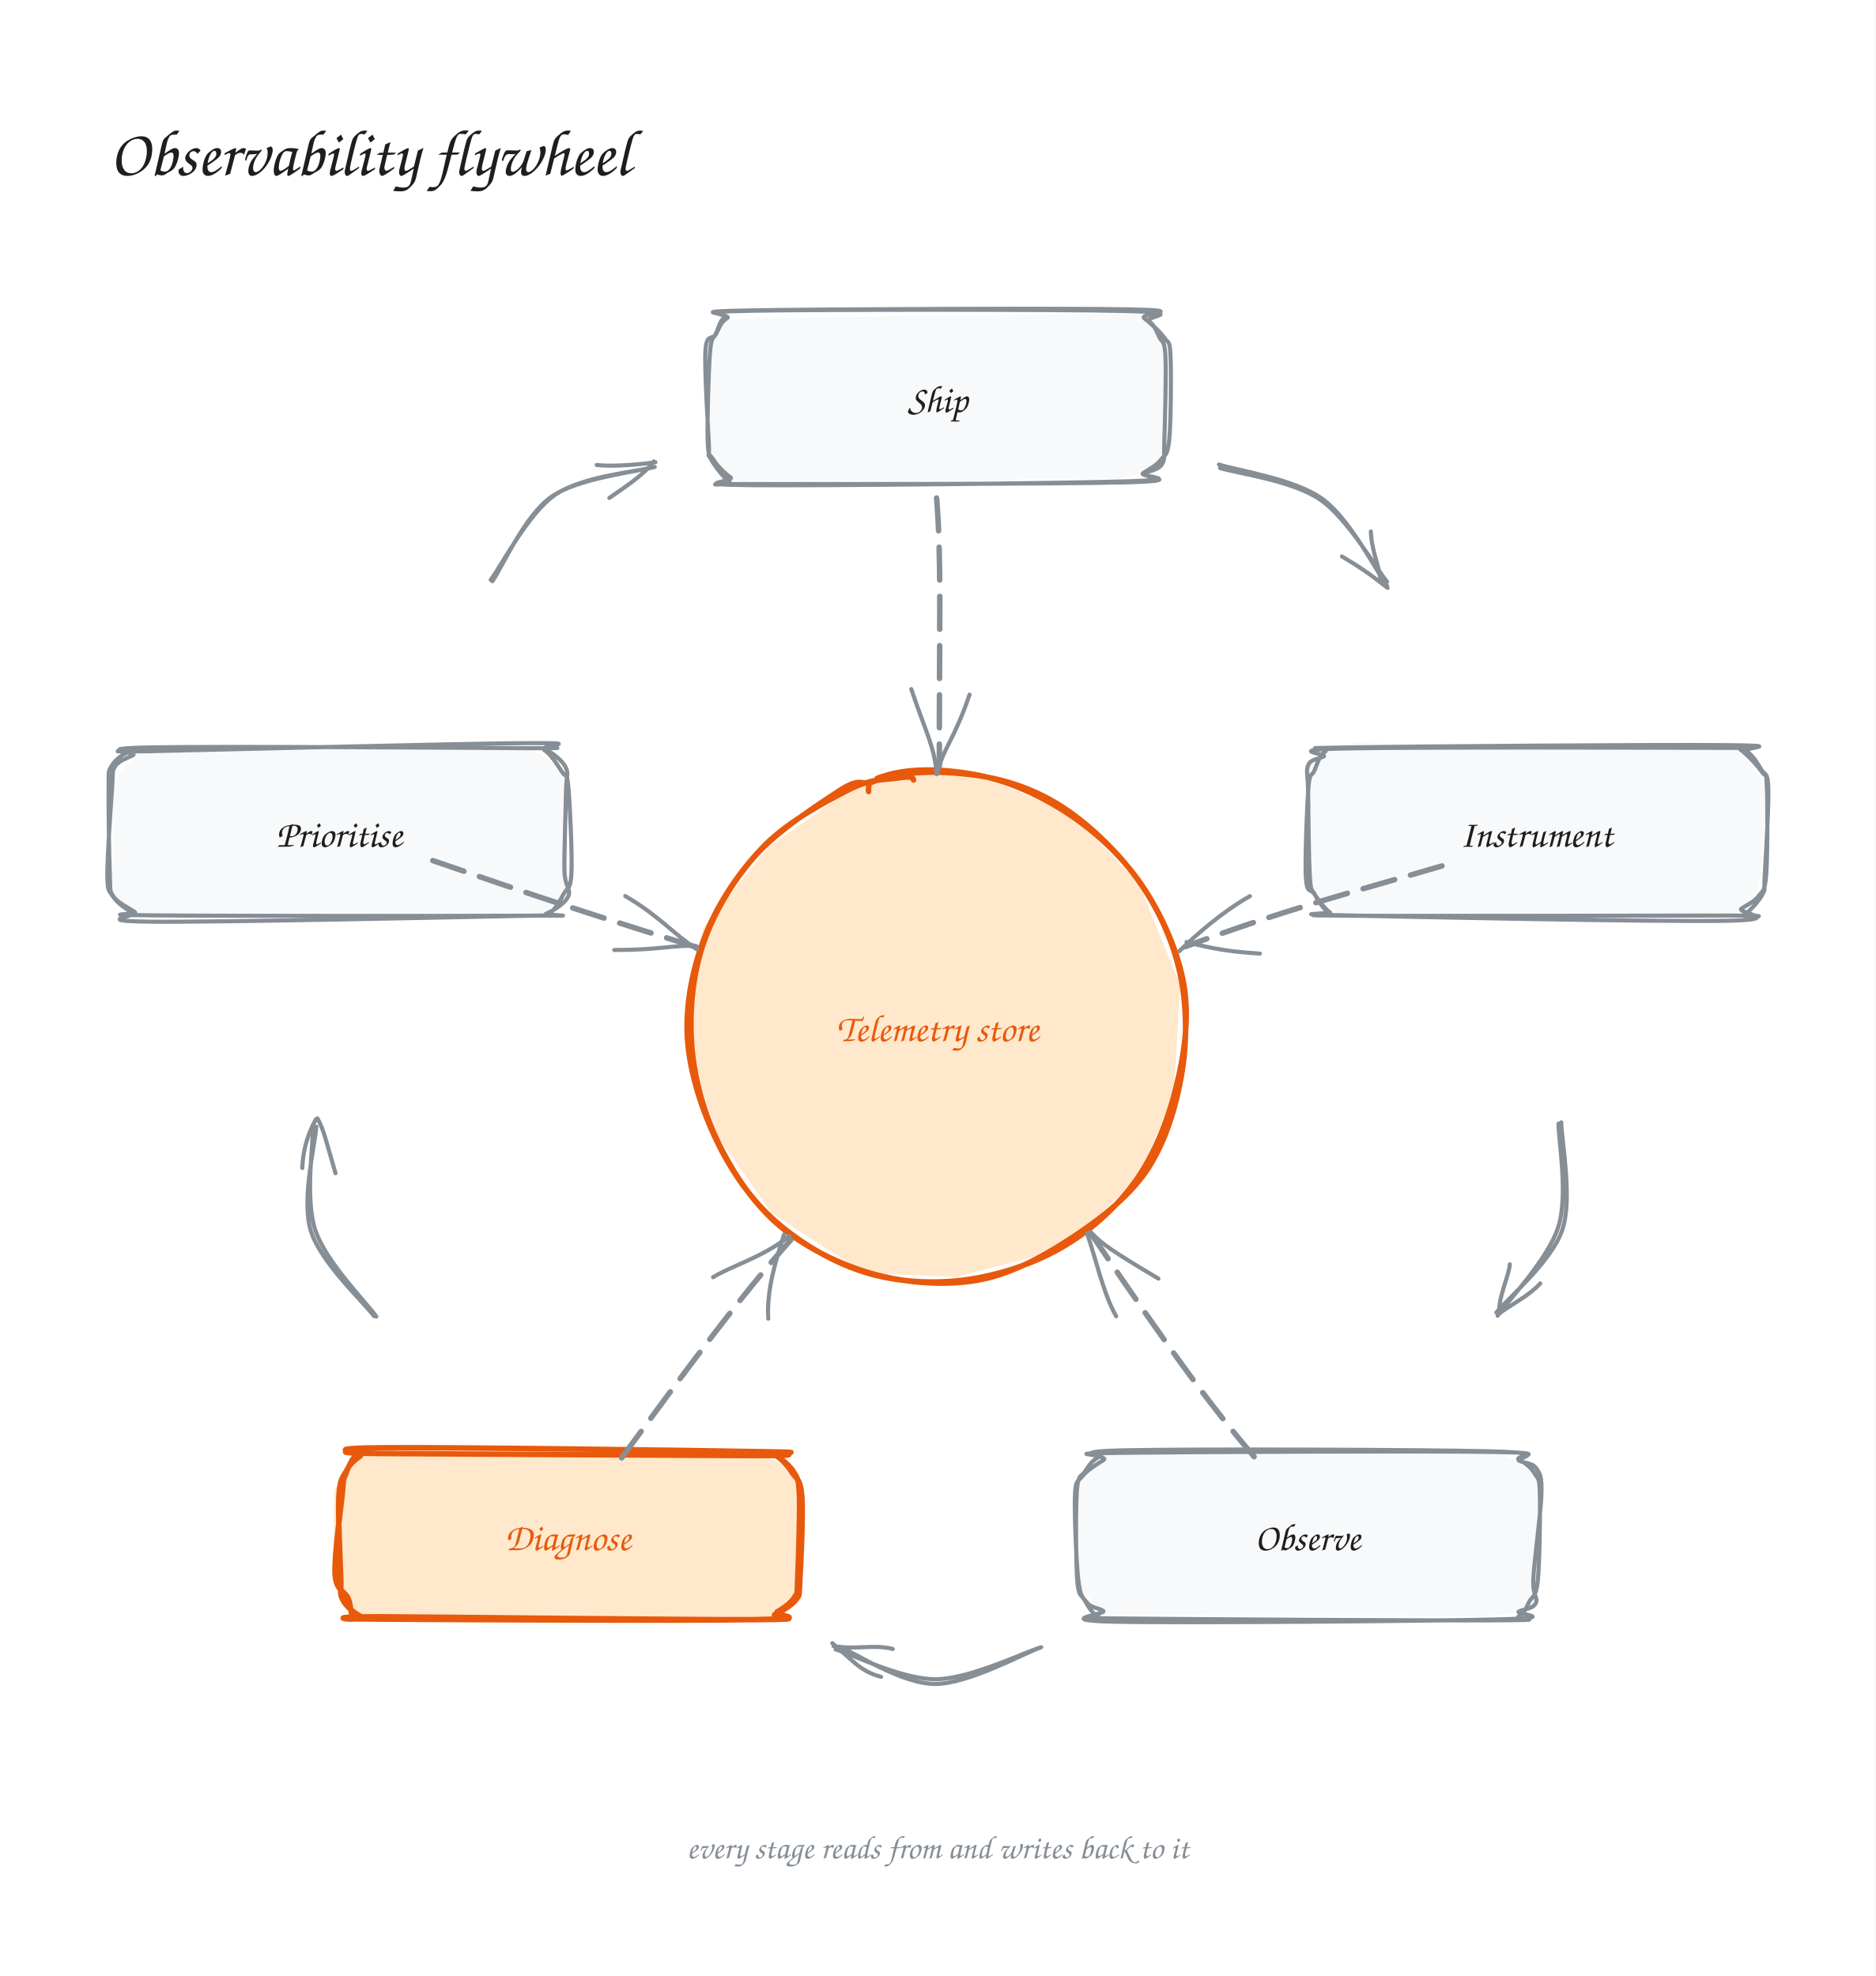
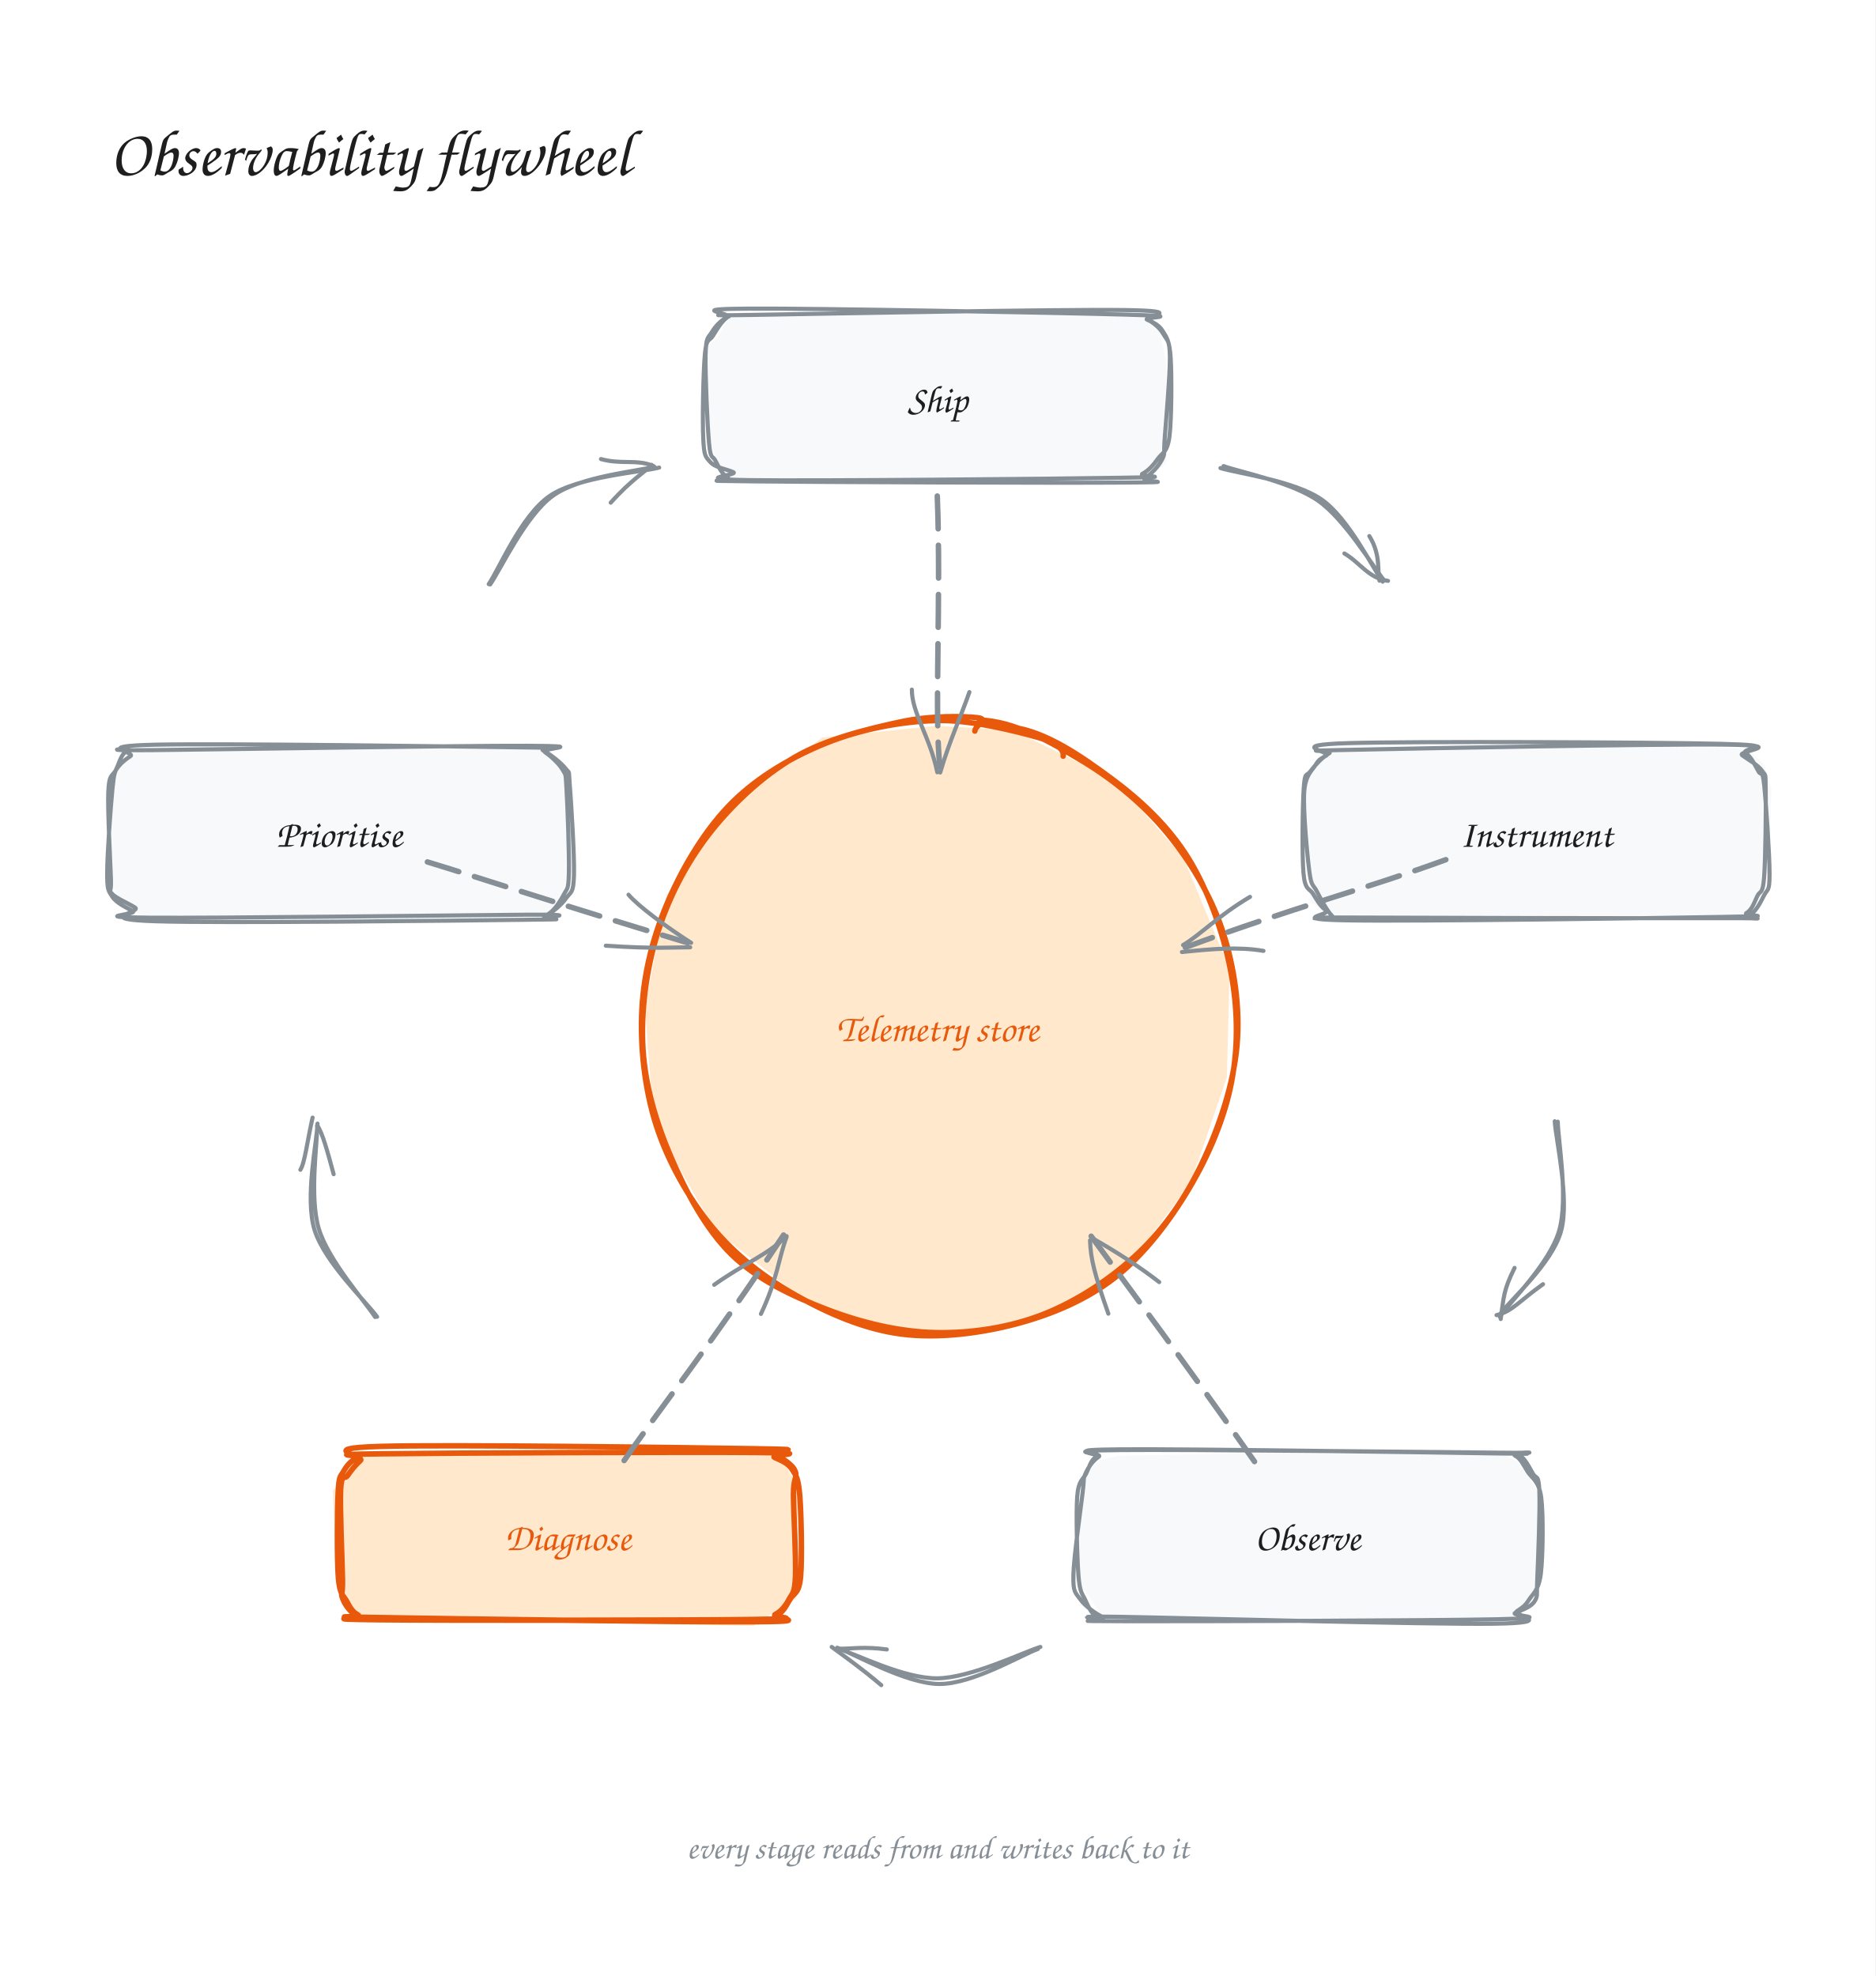
<svg xmlns="http://www.w3.org/2000/svg" width="685.49" height="722.40" viewBox="0 0 685.49 722.40">
  <rect width="685.49" height="722.40" fill="#ffffff" />
-   <path d="M 321.12 282.96 L 357.37 283.32 L 391.69 297.36 L 416.17 322.77 L 431.39 360.27 L 429.07 399.38 L 416.43 430.47 L 388.05 456.86 L 349.37 466.84 L 315.90 465.39 L 282.11 443.59 L 262.41 415.54 L 250.16 378.94 L 257.04 339.26 L 280.69 309.85 L 308.91 289.91 Z" fill="#ffe8cc" stroke="none" opacity="1.00" />
-   <path d="M 320.59 284.60 C 331.35 280.22, 345.63 281.11, 357.44 283.37 C 369.24 285.63, 381.36 291.33, 391.43 298.15 C 401.49 304.97, 410.95 313.94, 417.84 324.30 C 424.73 334.66, 430.76 348.12, 432.76 360.32 C 434.77 372.53, 432.85 385.59, 429.87 397.53 C 426.89 409.47, 421.93 422.16, 414.88 431.96 C 407.83 441.77, 398.14 450.35, 387.55 456.37 C 376.96 462.39, 363.49 466.71, 351.34 468.09 C 339.19 469.47, 326.22 468.50, 314.66 464.67 C 303.09 460.84, 290.94 453.44, 281.97 445.12 C 273.00 436.80, 265.99 426.01, 260.86 414.75 C 255.72 403.48, 251.56 389.95, 251.17 377.54 C 250.77 365.14, 253.68 351.81, 258.47 340.33 C 263.26 328.84, 271.25 317.25, 279.91 308.63 C 288.57 300.02, 302.49 292.65, 310.41 288.64 C 318.33 284.62, 323.53 285.09, 327.45 284.52 C 331.36 283.94, 333.73 283.68, 333.90 285.17 M 318.07 286.19 C 328.92 281.62, 342.97 281.80, 354.48 283.14 C 366.00 284.49, 376.99 287.97, 387.15 294.27 C 397.31 300.58, 408.13 310.93, 415.44 320.98 C 422.75 331.03, 428.25 342.72, 431.02 354.57 C 433.78 366.42, 434.04 379.80, 432.02 392.07 C 430.00 404.35, 425.94 417.97, 418.91 428.24 C 411.89 438.51, 400.22 447.07, 389.88 453.72 C 379.54 460.36, 368.64 466.09, 356.85 468.10 C 345.07 470.10, 331.14 469.05, 319.17 465.74 C 307.20 462.43, 294.41 456.12, 285.03 448.23 C 275.65 440.34, 268.23 429.27, 262.88 418.39 C 257.53 407.52, 253.92 395.06, 252.91 382.96 C 251.90 370.87, 252.98 357.46, 256.80 345.82 C 260.62 334.17, 267.55 322.53, 275.83 313.10 C 284.11 303.68, 299.67 293.75, 306.45 289.28 C 313.24 284.80, 314.69 286.24, 316.53 286.26 C 318.37 286.28, 317.17 287.87, 317.50 289.38" stroke="#e8590c" stroke-width="2.0" fill="none" stroke-linecap="round" stroke-linejoin="round" opacity="1.00" />
-   <path d="M 411.84 114.60 L 417.01 114.90 L 425.62 123.39 L 425.64 131.09 L 424.80 160.12 L 426.27 168.18 L 418.80 172.65 L 409.49 175.09 L 274.25 175.74 L 268.34 175.82 L 261.20 170.29 L 259.04 159.26 L 259.27 131.08 L 259.25 123.46 L 266.48 117.01 L 274.22 116.35 Z" fill="#f8f9fa" stroke="none" opacity="1.00" />
-   <path d="M 411.36 113.71 C 435.48 114.33, 417.87 115.77, 419.94 117.36 C 422.00 118.95, 422.74 121.11, 423.75 123.27 C 424.75 125.43, 425.69 124.04, 425.99 130.31 C 426.30 136.58, 425.81 154.29, 425.58 160.87 C 425.36 167.46, 425.93 167.78, 424.64 169.83 C 423.36 171.87, 420.05 172.11, 417.87 173.14 C 415.70 174.16, 435.55 175.28, 411.58 175.98 C 387.61 176.69, 298.18 177.62, 274.08 177.37 C 249.98 177.12, 269.20 176.06, 266.98 174.49 C 264.75 172.92, 262.10 170.22, 260.71 167.96 C 259.32 165.70, 258.86 167.43, 258.66 160.93 C 258.46 154.43, 258.96 135.50, 259.50 128.97 C 260.04 122.45, 260.85 123.90, 261.89 121.79 C 262.94 119.68, 263.58 117.68, 265.80 116.31 C 268.01 114.95, 250.94 114.03, 275.20 113.60 C 299.46 113.16, 387.23 113.08, 411.36 113.71 M 412.37 113.09 C 436.46 113.56, 415.99 114.56, 418.20 116.30 C 420.40 118.04, 423.99 121.20, 425.60 123.52 C 427.21 125.84, 427.55 124.08, 427.85 130.24 C 428.14 136.41, 428.00 154.20, 427.39 160.52 C 426.79 166.85, 425.82 166.12, 424.22 168.20 C 422.62 170.27, 419.86 171.62, 417.80 172.98 C 415.74 174.34, 435.88 175.67, 411.84 176.33 C 387.81 177.00, 297.79 176.99, 273.58 176.96 C 249.38 176.93, 268.95 177.71, 266.62 176.13 C 264.29 174.55, 260.86 169.76, 259.61 167.46 C 258.36 165.16, 259.39 168.85, 259.10 162.33 C 258.80 155.80, 257.44 134.97, 257.84 128.31 C 258.23 121.64, 260.29 124.41, 261.47 122.34 C 262.66 120.27, 262.91 117.36, 264.94 115.89 C 266.96 114.41, 249.08 113.96, 273.65 113.49 C 298.22 113.03, 388.28 112.63, 412.37 113.09" stroke="#868e96" stroke-width="1.5" fill="none" stroke-linecap="round" stroke-linejoin="round" opacity="1.00" />
-   <path d="M 628.59 273.74 L 636.85 273.87 L 641.75 282.80 L 646.07 287.15 L 643.67 319.55 L 641.76 326.47 L 637.66 331.69 L 630.23 336.22 L 492.91 336.12 L 486.92 332.19 L 478.72 326.16 L 477.18 319.39 L 478.67 287.38 L 478.44 280.27 L 483.40 275.73 L 494.41 271.49 Z" fill="#f8f9fa" stroke="none" opacity="1.00" />
-   <path d="M 630.49 272.41 C 654.59 272.64, 636.22 273.16, 638.43 274.64 C 640.63 276.13, 642.42 279.05, 643.74 281.31 C 645.06 283.58, 646.13 281.77, 646.34 288.24 C 646.56 294.71, 645.39 313.65, 645.03 320.11 C 644.66 326.58, 645.43 324.66, 644.16 327.04 C 642.89 329.43, 639.63 333.16, 637.39 334.43 C 635.15 335.71, 654.94 334.65, 630.70 334.70 C 606.45 334.75, 516.04 334.95, 491.93 334.75 C 467.83 334.55, 488.00 334.82, 486.08 333.50 C 484.16 332.18, 481.87 328.98, 480.41 326.83 C 478.94 324.68, 477.66 327.03, 477.30 320.60 C 476.93 314.18, 477.71 294.75, 478.22 288.29 C 478.74 281.82, 479.36 284.07, 480.39 281.82 C 481.42 279.57, 482.16 276.20, 484.40 274.77 C 486.65 273.34, 469.49 273.63, 493.84 273.24 C 518.19 272.84, 606.39 272.17, 630.49 272.41 M 630.95 273.42 C 654.99 273.51, 634.07 272.67, 636.25 274.14 C 638.42 275.61, 642.41 279.93, 644.00 282.22 C 645.60 284.51, 645.57 281.60, 645.83 287.87 C 646.09 294.14, 646.09 313.19, 645.56 319.83 C 645.03 326.47, 644.15 325.66, 642.64 327.72 C 641.12 329.78, 638.59 330.72, 636.49 332.21 C 634.38 333.70, 654.22 336.24, 630.02 336.64 C 605.83 337.05, 515.46 335.22, 491.32 334.64 C 467.18 334.06, 486.97 334.43, 485.19 333.18 C 483.41 331.92, 481.71 329.24, 480.64 327.11 C 479.57 324.98, 479.19 326.65, 478.77 320.39 C 478.35 314.14, 478.22 296.34, 478.13 289.55 C 478.03 282.77, 477.25 281.84, 478.19 279.68 C 479.13 277.52, 481.47 277.61, 483.77 276.60 C 486.08 275.59, 467.50 274.15, 492.03 273.62 C 516.56 273.09, 606.91 273.33, 630.95 273.42" stroke="#868e96" stroke-width="1.5" fill="none" stroke-linecap="round" stroke-linejoin="round" opacity="1.00" />
-   <path d="M 545.09 529.86 L 552.22 533.29 L 560.46 538.76 L 563.19 547.66 L 563.60 577.22 L 560.85 586.41 L 554.74 589.62 L 544.95 590.59 L 408.04 590.48 L 402.45 591.59 L 397.86 583.70 L 392.26 576.94 L 392.88 546.35 L 395.46 538.57 L 400.91 530.82 L 409.47 529.54 Z" fill="#f8f9fa" stroke="none" opacity="1.00" />
-   <path d="M 545.64 530.81 C 569.87 531.22, 552.61 532.25, 555.17 533.59 C 557.74 534.92, 559.73 536.70, 561.01 538.84 C 562.28 540.98, 562.66 539.94, 562.84 546.42 C 563.02 552.91, 562.74 571.21, 562.09 577.74 C 561.44 584.26, 560.10 583.39, 558.95 585.57 C 557.79 587.76, 557.35 589.71, 555.17 590.84 C 553.00 591.98, 570.11 592.24, 545.89 592.38 C 521.67 592.53, 433.93 591.94, 409.85 591.70 C 385.77 591.47, 403.65 592.13, 401.41 591.00 C 399.17 589.87, 397.68 587.20, 396.40 584.93 C 395.12 582.66, 394.19 584.02, 393.73 577.39 C 393.26 570.76, 393.13 551.70, 393.61 545.13 C 394.08 538.56, 395.26 540.03, 396.57 537.96 C 397.89 535.89, 399.29 533.87, 401.48 532.73 C 403.68 531.60, 385.74 531.46, 409.76 531.14 C 433.79 530.82, 521.40 530.40, 545.64 530.81 M 545.08 530.59 C 569.10 531.24, 552.60 533.03, 555.36 534.09 C 558.11 535.14, 560.27 534.87, 561.61 536.92 C 562.95 538.97, 563.61 539.70, 563.41 546.38 C 563.22 553.06, 560.79 570.37, 560.45 576.98 C 560.11 583.59, 562.26 584.01, 561.38 586.03 C 560.51 588.06, 557.52 588.13, 555.21 589.13 C 552.91 590.13, 572.15 591.41, 547.55 592.03 C 522.95 592.66, 431.65 593.40, 407.60 592.88 C 383.55 592.37, 404.95 590.09, 403.25 588.94 C 401.55 587.79, 398.93 587.88, 397.41 585.99 C 395.89 584.10, 394.89 584.07, 394.14 577.58 C 393.39 571.09, 392.66 553.33, 392.90 547.03 C 393.14 540.73, 393.81 541.98, 395.56 539.76 C 397.31 537.55, 400.77 535.36, 403.38 533.77 C 405.99 532.18, 387.62 530.74, 411.24 530.21 C 434.86 529.68, 521.06 529.95, 545.08 530.59" stroke="#868e96" stroke-width="1.5" fill="none" stroke-linecap="round" stroke-linejoin="round" opacity="1.00" />
-   <path d="M 275.03 530.15 L 283.28 534.13 L 290.84 537.97 L 291.07 547.18 L 291.40 576.49 L 291.12 586.18 L 285.69 590.14 L 277.57 592.14 L 140.85 592.32 L 129.90 589.23 L 124.36 584.62 L 121.77 578.59 L 122.23 544.61 L 127.17 538.54 L 131.77 531.99 L 138.63 529.37 Z" fill="#ffe8cc" stroke="none" opacity="1.00" />
-   <path d="M 277.13 530.69 C 301.26 531.13, 281.13 530.68, 283.31 531.94 C 285.49 533.21, 288.71 535.76, 290.19 538.28 C 291.67 540.81, 291.95 540.65, 292.18 547.10 C 292.41 553.55, 291.84 570.86, 291.56 576.98 C 291.28 583.10, 291.75 581.76, 290.51 583.81 C 289.26 585.86, 286.54 587.88, 284.09 589.27 C 281.64 590.65, 300.01 591.67, 275.81 592.11 C 251.60 592.55, 162.84 592.12, 138.84 591.92 C 114.84 591.72, 134.09 592.10, 131.83 590.93 C 129.57 589.75, 126.49 587.30, 125.28 584.85 C 124.06 582.41, 124.78 582.60, 124.54 576.27 C 124.31 569.94, 123.50 553.35, 123.87 546.89 C 124.23 540.42, 125.44 539.93, 126.74 537.51 C 128.03 535.08, 129.68 533.70, 131.65 532.33 C 133.62 530.96, 114.33 529.56, 138.57 529.29 C 162.82 529.01, 253.01 530.25, 277.13 530.69 M 276.05 532.15 C 300.09 532.24, 280.95 530.94, 283.20 531.96 C 285.44 532.99, 287.87 535.76, 289.52 538.30 C 291.17 540.84, 292.63 540.60, 293.10 547.19 C 293.57 553.79, 292.72 571.60, 292.35 577.87 C 291.98 584.15, 292.42 582.79, 290.91 584.85 C 289.39 586.91, 285.73 589.01, 283.27 590.22 C 280.81 591.43, 300.24 591.98, 276.13 592.12 C 252.01 592.26, 163.00 591.16, 138.59 591.07 C 114.18 590.97, 131.57 592.67, 129.68 591.54 C 127.79 590.42, 128.44 587.00, 127.24 584.30 C 126.04 581.60, 122.83 581.69, 122.47 575.34 C 122.12 568.99, 124.50 552.19, 125.11 546.20 C 125.71 540.22, 125.14 541.93, 126.12 539.42 C 127.10 536.92, 128.85 532.51, 130.99 531.18 C 133.12 529.84, 114.76 531.23, 138.94 531.39 C 163.11 531.56, 252.00 532.05, 276.05 532.15" stroke="#e8590c" stroke-width="2.0" fill="none" stroke-linecap="round" stroke-linejoin="round" opacity="1.00" />
-   <path d="M 192.12 272.83 L 198.33 276.24 L 206.66 282.05 L 206.02 287.32 L 208.59 319.09 L 206.23 327.01 L 199.50 333.68 L 191.24 335.29 L 55.80 334.35 L 46.41 334.14 L 40.87 325.69 L 40.87 319.35 L 41.31 290.06 L 43.78 282.73 L 49.66 275.85 L 56.48 274.92 Z" fill="#f8f9fa" stroke="none" opacity="1.00" />
-   <path d="M 191.41 273.52 C 215.30 273.70, 196.72 272.84, 199.05 274.29 C 201.39 275.74, 203.97 279.93, 205.43 282.21 C 206.88 284.50, 207.19 281.86, 207.77 288.00 C 208.34 294.14, 209.18 312.58, 208.88 319.06 C 208.59 325.54, 207.32 324.42, 205.99 326.87 C 204.67 329.32, 203.05 332.45, 200.93 333.77 C 198.82 335.08, 217.37 334.61, 193.31 334.76 C 169.24 334.90, 80.75 334.89, 56.55 334.65 C 32.35 334.41, 50.69 334.51, 48.12 333.32 C 45.54 332.12, 42.58 329.78, 41.10 327.46 C 39.63 325.15, 39.27 325.93, 39.24 319.41 C 39.22 312.89, 40.48 294.90, 40.95 288.36 C 41.43 281.82, 40.83 282.19, 42.10 280.15 C 43.38 278.10, 46.35 277.26, 48.62 276.10 C 50.89 274.95, 31.91 273.66, 55.71 273.23 C 79.51 272.80, 167.52 273.34, 191.41 273.52 M 192.07 271.68 C 216.00 271.55, 196.87 272.35, 199.32 273.82 C 201.77 275.30, 205.50 277.84, 206.76 280.50 C 208.02 283.16, 206.93 283.52, 206.86 289.81 C 206.79 296.09, 206.17 311.92, 206.31 318.22 C 206.46 324.52, 208.85 324.97, 207.74 327.60 C 206.63 330.24, 202.41 332.83, 199.64 334.04 C 196.87 335.24, 215.15 334.34, 191.13 334.82 C 167.11 335.31, 79.16 337.20, 55.51 336.96 C 31.86 336.72, 51.58 334.94, 49.23 333.38 C 46.88 331.83, 42.92 329.99, 41.41 327.65 C 39.90 325.30, 40.43 325.87, 40.14 319.29 C 39.86 312.71, 39.62 294.68, 39.70 288.17 C 39.79 281.65, 39.42 282.43, 40.65 280.22 C 41.88 278.01, 44.58 275.84, 47.10 274.90 C 49.62 273.96, 31.60 275.14, 55.76 274.61 C 79.92 274.07, 168.15 271.81, 192.07 271.68" stroke="#868e96" stroke-width="1.5" fill="none" stroke-linecap="round" stroke-linejoin="round" opacity="1.00" />
-   <path d="M 445.95 171.11 C 452.03 173.02, 472.25 175.64, 482.42 182.57 C 492.59 189.50, 502.88 207.66, 506.97 212.68 M 445.54 169.83 C 451.83 171.92, 473.05 174.98, 483.28 182.35 C 493.51 189.73, 502.99 208.78, 506.93 214.06" stroke="#868e96" stroke-width="1.5" fill="none" stroke-linecap="round" stroke-linejoin="round" opacity="1.00" />
-   <path d="M 507.19 214.93 C 500.32 209.56, 496.99 207.30, 490.49 203.42 M 504.51 212.43 C 504.53 207.49, 501.41 202.31, 501.06 194.30" stroke="#868e96" stroke-width="1.5" fill="none" stroke-linecap="round" stroke-linejoin="round" opacity="1.00" />
-   <path d="M 570.66 410.33 C 570.71 416.90, 574.96 438.15, 571.00 449.74 C 567.05 461.32, 550.94 474.83, 546.93 479.85 M 569.66 410.78 C 569.65 417.08, 573.28 436.86, 569.57 448.56 C 565.86 460.27, 551.10 475.62, 547.40 481.03" stroke="#868e96" stroke-width="1.5" fill="none" stroke-linecap="round" stroke-linejoin="round" opacity="1.00" />
-   <path d="M 547.90 480.23 C 547.76 473.71, 551.43 466.91, 551.86 462.22 M 547.93 480.19 C 553.89 476.02, 559.21 473.39, 562.97 469.21" stroke="#868e96" stroke-width="1.5" fill="none" stroke-linecap="round" stroke-linejoin="round" opacity="1.00" />
-   <path d="M 380.30 602.29 C 373.94 604.22, 354.59 613.78, 342.11 613.90 C 329.63 614.02, 311.54 604.82, 305.42 603.00 M 380.56 602.21 C 374.09 604.45, 354.03 615.67, 341.73 615.63 C 329.43 615.60, 312.59 604.26, 306.76 601.99" stroke="#868e96" stroke-width="1.5" fill="none" stroke-linecap="round" stroke-linejoin="round" opacity="1.00" />
-   <path d="M 304.66 601.81 C 313.56 603.22, 319.20 601.02, 326.34 602.85 M 304.22 600.70 C 311.43 606.74, 314.36 611.03, 322.03 613.03" stroke="#868e96" stroke-width="1.5" fill="none" stroke-linecap="round" stroke-linejoin="round" opacity="1.00" />
-   <path d="M 137.55 481.31 C 133.83 476.04, 119.09 461.36, 115.24 449.69 C 111.39 438.01, 114.58 417.68, 114.45 411.28 M 136.73 481.19 C 132.87 475.98, 117.11 461.48, 113.59 449.93 C 110.07 438.37, 115.27 418.21, 115.61 411.86" stroke="#868e96" stroke-width="1.5" fill="none" stroke-linecap="round" stroke-linejoin="round" opacity="1.00" />
-   <path d="M 116.01 408.84 C 118.50 413.19, 119.20 417.46, 122.64 428.92 M 115.49 409.18 C 110.90 417.34, 110.60 424.65, 110.50 427.00" stroke="#868e96" stroke-width="1.5" fill="none" stroke-linecap="round" stroke-linejoin="round" opacity="1.00" />
-   <path d="M 179.98 212.51 C 183.54 207.38, 191.64 188.69, 201.37 181.74 C 211.10 174.79, 232.21 172.64, 238.37 170.82 M 179.36 212.00 C 183.29 206.81, 192.97 187.73, 202.97 180.85 C 212.96 173.97, 233.25 172.41, 239.31 170.72" stroke="#868e96" stroke-width="1.5" fill="none" stroke-linecap="round" stroke-linejoin="round" opacity="1.00" />
-   <path d="M 238.97 168.68 C 235.06 174.00, 226.87 179.07, 222.72 182.04 M 239.56 168.99 C 234.14 169.77, 224.24 170.70, 218.09 170.00" stroke="#868e96" stroke-width="1.5" fill="none" stroke-linecap="round" stroke-linejoin="round" opacity="1.00" />
-   <path d="M 342.33 182.07 C 344.17 203.68, 343.29 229.74, 343.34 280.11" stroke="#868e96" stroke-width="2.0" fill="none" stroke-linecap="round" stroke-linejoin="round" stroke-dasharray="12.0,6.0" opacity="1.00" />
-   <path d="M 342.33 283.07 C 341.68 273.12, 338.30 267.59, 333.08 251.92 M 342.77 282.50 C 344.37 274.07, 348.73 270.70, 354.38 253.95" stroke="#868e96" stroke-width="1.5" fill="none" stroke-linecap="round" stroke-linejoin="round" opacity="1.00" />
-   <path d="M 527.06 316.57 C 497.56 325.29, 470.86 332.07, 433.23 346.09" stroke="#868e96" stroke-width="2.0" fill="none" stroke-linecap="round" stroke-linejoin="round" stroke-dasharray="12.0,6.0" opacity="1.00" />
-   <path d="M 431.00 347.78 C 437.47 341.47, 446.91 333.25, 456.87 327.62 M 433.70 344.38 C 443.62 347.05, 450.84 348.03, 460.52 348.62" stroke="#868e96" stroke-width="1.5" fill="none" stroke-linecap="round" stroke-linejoin="round" opacity="1.00" />
-   <path d="M 458.39 532.54 C 444.36 516.04, 430.74 498.35, 398.55 450.66" stroke="#868e96" stroke-width="2.0" fill="none" stroke-linecap="round" stroke-linejoin="round" stroke-dasharray="12.0,6.0" opacity="1.00" />
-   <path d="M 399.02 450.83 C 402.89 454.82, 406.75 457.57, 423.42 467.44 M 397.32 450.91 C 400.48 459.82, 403.21 472.81, 407.97 481.22" stroke="#868e96" stroke-width="1.5" fill="none" stroke-linecap="round" stroke-linejoin="round" opacity="1.00" />
-   <path d="M 227.22 532.98 C 249.35 502.82, 270.05 474.49, 289.09 453.24" stroke="#868e96" stroke-width="2.0" fill="none" stroke-linecap="round" stroke-linejoin="round" stroke-dasharray="12.0,6.0" opacity="1.00" />
-   <path d="M 286.59 451.27 C 283.52 460.86, 280.12 471.92, 280.82 482.08 M 288.55 451.79 C 279.11 459.58, 267.40 462.72, 260.64 466.94" stroke="#868e96" stroke-width="1.5" fill="none" stroke-linecap="round" stroke-linejoin="round" opacity="1.00" />
-   <path d="M 158.21 314.62 C 177.07 320.99, 199.87 329.41, 254.50 346.24" stroke="#868e96" stroke-width="2.0" fill="none" stroke-linecap="round" stroke-linejoin="round" stroke-dasharray="12.0,6.0" opacity="1.00" />
-   <path d="M 254.27 345.83 C 245.93 345.43, 241.51 347.34, 224.52 347.29 M 254.69 347.07 C 246.09 341.33, 240.64 334.65, 228.54 327.58" stroke="#868e96" stroke-width="1.5" fill="none" stroke-linecap="round" stroke-linejoin="round" opacity="1.00" />
+   <path d="M 370.28 266.94 L 407.80 285.37 L 432.52 313.50 L 449.44 354.27 L 448.45 393.77 L 435.20 432.47 L 409.68 466.48 L 370.49 484.75 L 328.83 488.12 L 292.41 474.15 L 261.12 449.57 L 238.93 410.47 L 235.74 368.26 L 243.62 327.34 L 267.22 294.70 L 300.56 269.62 L 342.04 265.35 Z" fill="#ffe8cc" stroke="none" opacity="1.00" />
+   <path d="M 369.78 265.85 C 382.35 267.42, 395.41 276.59, 406.16 284.54 C 416.91 292.50, 426.99 301.90, 434.26 313.56 C 441.52 325.23, 447.09 340.90, 449.75 354.52 C 452.41 368.13, 452.70 381.98, 450.20 395.27 C 447.71 408.56, 441.86 422.32, 434.78 434.26 C 427.70 446.21, 418.28 458.64, 407.72 466.93 C 397.17 475.22, 384.49 480.54, 371.45 484.01 C 358.41 487.47, 342.87 489.44, 329.49 487.72 C 316.11 486.00, 302.71 480.22, 291.19 473.70 C 279.67 467.19, 268.90 458.99, 260.34 448.62 C 251.79 438.25, 244.16 424.80, 239.87 411.48 C 235.59 398.15, 233.87 382.44, 234.64 368.65 C 235.42 354.86, 239.01 341.29, 244.52 328.73 C 250.02 316.17, 258.05 302.81, 267.67 293.28 C 277.29 283.75, 289.81 276.53, 302.24 271.56 C 314.66 266.58, 329.38 263.75, 342.21 263.42 C 355.04 263.08, 371.48 267.36, 379.21 269.53 C 386.94 271.70, 389.04 274.54, 388.59 276.44 M 357.94 263.26 C 370.77 263.55, 384.25 271.39, 395.68 278.26 C 407.11 285.13, 418.00 294.15, 426.53 304.50 C 435.06 314.85, 442.61 327.38, 446.88 340.35 C 451.14 353.32, 453.36 368.21, 452.13 382.31 C 450.90 396.41, 445.45 412.36, 439.48 424.95 C 433.52 437.53, 426.01 448.56, 416.34 457.81 C 406.68 467.06, 393.89 475.54, 381.47 480.44 C 369.06 485.33, 355.04 487.46, 341.86 487.18 C 328.68 486.90, 314.80 483.52, 302.39 478.77 C 289.98 474.02, 276.93 467.96, 267.41 458.68 C 257.89 449.39, 250.67 435.59, 245.28 423.06 C 239.88 410.53, 235.86 397.10, 235.02 383.52 C 234.18 369.93, 236.20 354.65, 240.23 341.54 C 244.26 328.44, 250.84 315.66, 259.19 304.89 C 267.55 294.11, 278.72 283.72, 290.36 276.90 C 302.00 270.07, 317.87 266.35, 329.03 263.93 C 340.18 261.51, 352.74 261.82, 357.29 262.38 C 361.84 262.93, 356.47 265.01, 356.32 267.27" stroke="#e8590c" stroke-width="2.0" fill="none" stroke-linecap="round" stroke-linejoin="round" opacity="1.00" />
+   <path d="M 409.80 113.32 L 419.87 116.78 L 423.65 120.56 L 426.21 131.80 L 426.63 159.68 L 426.26 169.27 L 419.55 175.08 L 411.36 174.82 L 276.13 177.39 L 264.97 174.46 L 261.18 166.69 L 259.42 160.44 L 256.79 128.27 L 262.19 123.45 L 267.12 114.82 L 273.99 113.37 Z" fill="#f8f9fa" stroke="none" opacity="1.00" />
+   <path d="M 410.86 113.35 C 434.96 113.68, 417.57 115.61, 419.98 117.10 C 422.39 118.60, 424.06 120.08, 425.33 122.30 C 426.60 124.52, 427.54 124.17, 427.61 130.44 C 427.68 136.72, 426.21 153.71, 425.73 159.96 C 425.26 166.22, 425.98 165.48, 424.76 167.95 C 423.54 170.43, 420.73 173.40, 418.41 174.81 C 416.10 176.23, 434.81 176.23, 410.87 176.42 C 386.93 176.62, 298.92 176.26, 274.78 175.97 C 250.65 175.68, 268.28 175.95, 266.07 174.69 C 263.86 173.44, 262.66 170.57, 261.50 168.43 C 260.35 166.29, 259.75 168.31, 259.15 161.85 C 258.55 155.38, 257.73 136.38, 257.90 129.65 C 258.07 122.92, 258.76 123.77, 260.16 121.45 C 261.56 119.13, 263.76 116.79, 266.30 115.73 C 268.84 114.68, 251.31 115.53, 275.40 115.13 C 299.50 114.73, 386.76 113.02, 410.86 113.35 M 411.61 115.03 C 435.88 115.70, 417.07 115.88, 419.30 116.88 C 421.53 117.89, 423.57 118.69, 425.00 121.04 C 426.44 123.38, 427.49 124.56, 427.90 130.96 C 428.31 137.36, 428.24 153.32, 427.47 159.43 C 426.69 165.55, 424.92 165.34, 423.27 167.64 C 421.62 169.93, 419.85 172.03, 417.58 173.20 C 415.32 174.37, 433.61 174.27, 409.69 174.66 C 385.76 175.05, 297.64 175.87, 274.03 175.53 C 250.42 175.19, 270.43 173.71, 268.03 172.61 C 265.62 171.51, 261.45 170.99, 259.62 168.92 C 257.79 166.86, 257.36 166.79, 257.04 160.20 C 256.71 153.62, 257.05 135.67, 257.65 129.42 C 258.25 123.17, 259.27 124.94, 260.64 122.69 C 262.00 120.45, 263.67 117.61, 265.85 115.96 C 268.02 114.32, 249.39 112.98, 273.68 112.82 C 297.98 112.66, 387.34 114.35, 411.61 115.03" stroke="#868e96" stroke-width="1.5" fill="none" stroke-linecap="round" stroke-linejoin="round" opacity="1.00" />
+   <path d="M 629.42 273.34 L 638.60 273.85 L 645.08 279.81 L 647.47 288.44 L 646.75 317.87 L 643.15 326.33 L 639.60 335.03 L 631.69 335.38 L 491.40 334.31 L 486.92 335.19 L 478.71 329.50 L 479.30 318.87 L 477.04 288.93 L 478.04 281.27 L 485.65 273.62 L 493.33 271.79 Z" fill="#f8f9fa" stroke="none" opacity="1.00" />
+   <path d="M 631.08 272.24 C 654.97 272.57, 634.61 274.51, 636.77 276.10 C 638.93 277.69, 642.63 279.69, 644.06 281.79 C 645.50 283.88, 645.26 282.18, 645.39 288.68 C 645.51 295.17, 645.31 314.27, 644.80 320.75 C 644.30 327.23, 643.40 325.40, 642.33 327.57 C 641.26 329.74, 640.50 332.49, 638.37 333.77 C 636.24 335.04, 653.71 334.76, 629.56 335.21 C 605.41 335.66, 517.63 336.88, 493.50 336.49 C 469.36 336.10, 487.00 334.47, 484.75 332.87 C 482.50 331.26, 481.38 329.12, 479.99 326.85 C 478.61 324.58, 477.01 325.72, 476.44 319.25 C 475.86 312.78, 476.10 294.23, 476.54 288.02 C 476.97 281.80, 477.49 284.03, 479.04 281.93 C 480.59 279.83, 483.43 276.69, 485.83 275.40 C 488.23 274.10, 469.22 274.66, 493.43 274.14 C 517.64 273.61, 607.19 271.92, 631.08 272.24 M 628.82 271.93 C 652.99 272.53, 635.69 273.58, 638.01 275.26 C 640.33 276.94, 641.59 280.02, 642.73 282.00 C 643.86 283.98, 644.16 280.88, 644.84 287.14 C 645.52 293.40, 646.81 312.84, 646.80 319.55 C 646.79 326.25, 646.06 324.80, 644.77 327.37 C 643.47 329.94, 641.67 333.59, 639.05 334.97 C 636.42 336.35, 653.55 335.60, 629.00 335.67 C 604.46 335.75, 515.45 335.54, 491.78 335.42 C 468.12 335.30, 488.77 336.57, 487.02 334.97 C 485.28 333.38, 482.73 328.64, 481.32 325.87 C 479.91 323.11, 479.33 324.41, 478.56 318.38 C 477.79 312.35, 476.30 296.19, 476.69 289.72 C 477.09 283.25, 479.55 281.81, 480.92 279.55 C 482.29 277.29, 482.86 277.47, 484.88 276.15 C 486.90 274.84, 469.05 272.37, 493.04 271.67 C 517.03 270.96, 604.66 271.33, 628.82 271.93" stroke="#868e96" stroke-width="1.5" fill="none" stroke-linecap="round" stroke-linejoin="round" opacity="1.00" />
+   <path d="M 545.52 529.56 L 554.89 534.41 L 558.03 538.85 L 563.07 547.07 L 561.32 576.29 L 561.31 584.77 L 553.35 591.62 L 544.65 592.86 L 408.15 591.63 L 403.43 591.99 L 397.94 583.44 L 391.96 575.88 L 395.37 546.28 L 394.82 539.57 L 402.26 533.64 L 408.96 532.20 Z" fill="#f8f9fa" stroke="none" opacity="1.00" />
+   <path d="M 546.07 531.07 C 570.29 531.34, 552.64 530.46, 555.00 531.73 C 557.37 533.00, 558.99 536.48, 560.27 538.69 C 561.54 540.91, 562.38 538.67, 562.65 545.04 C 562.93 551.42, 562.20 570.20, 561.90 576.94 C 561.59 583.69, 562.19 583.39, 560.84 585.51 C 559.49 587.64, 556.10 588.59, 553.80 589.67 C 551.50 590.74, 570.91 591.47, 547.04 591.98 C 523.17 592.48, 434.87 592.78, 410.58 592.69 C 386.29 592.60, 403.61 592.70, 401.30 591.43 C 398.99 590.16, 397.92 587.61, 396.74 585.05 C 395.56 582.48, 394.70 582.37, 394.20 576.05 C 393.70 569.74, 393.26 553.38, 393.73 547.15 C 394.21 540.91, 395.90 541.07, 397.05 538.64 C 398.21 536.20, 398.58 533.98, 400.68 532.56 C 402.79 531.15, 385.48 530.38, 409.71 530.13 C 433.94 529.89, 521.85 530.81, 546.07 531.07 M 545.56 531.34 C 569.56 531.72, 551.61 531.04, 553.73 532.14 C 555.86 533.25, 556.72 535.39, 558.32 537.95 C 559.92 540.51, 562.52 541.29, 563.34 547.50 C 564.15 553.70, 563.96 568.96, 563.21 575.19 C 562.46 581.42, 560.30 582.57, 558.84 584.88 C 557.37 587.19, 556.54 587.60, 554.42 589.05 C 552.30 590.51, 570.33 593.28, 546.10 593.61 C 521.87 593.95, 432.87 591.48, 409.04 591.08 C 385.22 590.67, 405.50 592.25, 403.14 591.19 C 400.77 590.13, 396.67 587.27, 394.87 584.71 C 393.07 582.15, 392.19 582.31, 392.33 575.84 C 392.47 569.38, 394.95 552.12, 395.69 545.92 C 396.43 539.72, 395.80 540.89, 396.79 538.66 C 397.77 536.44, 399.44 534.04, 401.60 532.57 C 403.76 531.10, 385.75 530.05, 409.74 529.85 C 433.73 529.64, 521.56 530.96, 545.56 531.34" stroke="#868e96" stroke-width="1.5" fill="none" stroke-linecap="round" stroke-linejoin="round" opacity="1.00" />
+   <path d="M 276.17 528.68 L 285.11 531.21 L 288.71 538.62 L 292.29 544.97 L 290.48 575.60 L 290.86 584.60 L 282.23 589.85 L 275.45 594.42 L 139.89 592.04 L 130.11 590.32 L 126.74 586.49 L 123.08 575.68 L 121.66 544.97 L 126.98 539.50 L 129.83 530.87 L 138.97 531.24 Z" fill="#ffe8cc" stroke="none" opacity="1.00" />
+   <path d="M 276.65 531.02 C 300.53 531.24, 280.93 531.79, 283.06 532.80 C 285.19 533.81, 287.91 534.72, 289.45 537.08 C 291.00 539.44, 291.81 540.36, 292.34 546.94 C 292.86 553.52, 293.21 570.27, 292.62 576.55 C 292.02 582.83, 290.17 582.31, 288.77 584.63 C 287.37 586.94, 286.47 589.06, 284.20 590.44 C 281.93 591.82, 299.46 592.76, 275.14 592.91 C 250.82 593.06, 162.32 591.77, 138.28 591.35 C 114.24 590.93, 132.80 591.39, 130.88 590.41 C 128.96 589.43, 127.97 587.76, 126.77 585.48 C 125.57 583.20, 124.20 583.37, 123.67 576.73 C 123.14 570.08, 123.27 552.09, 123.60 545.61 C 123.92 539.14, 124.42 540.00, 125.60 537.89 C 126.77 535.77, 128.31 533.99, 130.67 532.92 C 133.03 531.85, 115.45 531.81, 139.78 531.49 C 164.11 531.17, 252.77 530.80, 276.65 531.02 M 276.16 529.64 C 300.11 530.05, 280.08 529.97, 282.46 531.27 C 284.84 532.56, 289.19 534.90, 290.45 537.43 C 291.71 539.96, 289.96 539.98, 290.01 546.45 C 290.06 552.91, 291.02 569.85, 290.75 576.23 C 290.48 582.60, 289.64 582.36, 288.40 584.69 C 287.17 587.02, 285.68 588.99, 283.36 590.21 C 281.03 591.44, 298.60 591.73, 274.45 592.06 C 250.30 592.38, 162.52 592.44, 138.45 592.17 C 114.38 591.90, 132.22 591.72, 130.02 590.42 C 127.82 589.12, 126.04 586.56, 125.23 584.36 C 124.43 582.15, 125.31 583.84, 125.19 577.21 C 125.07 570.59, 124.19 550.93, 124.51 544.62 C 124.82 538.32, 125.89 541.16, 127.10 539.38 C 128.30 537.60, 129.80 535.70, 131.75 533.93 C 133.70 532.17, 114.71 529.50, 138.78 528.79 C 162.85 528.07, 252.22 529.23, 276.16 529.64" stroke="#e8590c" stroke-width="2.0" fill="none" stroke-linecap="round" stroke-linejoin="round" opacity="1.00" />
+   <path d="M 192.31 272.94 L 200.37 274.18 L 207.01 281.77 L 209.68 288.96 L 210.00 318.88 L 205.52 327.83 L 202.18 334.23 L 191.17 333.86 L 53.60 335.26 L 47.25 332.76 L 43.59 328.14 L 38.52 320.77 L 41.01 287.54 L 42.05 282.83 L 46.99 276.82 L 55.40 271.41 Z" fill="#f8f9fa" stroke="none" opacity="1.00" />
+   <path d="M 192.89 272.65 C 216.77 272.77, 197.03 273.49, 199.15 274.94 C 201.27 276.40, 204.30 279.10, 205.62 281.38 C 206.94 283.67, 206.68 282.34, 207.07 288.64 C 207.45 294.94, 208.10 312.77, 207.93 319.17 C 207.77 325.57, 207.37 324.53, 206.06 327.06 C 204.75 329.60, 202.45 333.13, 200.07 334.35 C 197.69 335.58, 216.02 334.22, 191.78 334.41 C 167.55 334.60, 78.56 335.71, 54.69 335.49 C 30.81 335.27, 50.81 334.38, 48.53 333.09 C 46.25 331.81, 42.58 330.19, 41.02 327.79 C 39.46 325.40, 39.17 325.28, 39.18 318.74 C 39.19 312.19, 40.45 294.95, 41.09 288.50 C 41.72 282.04, 42.04 282.39, 43.01 280.02 C 43.97 277.64, 44.71 275.20, 46.85 274.24 C 49.00 273.28, 31.51 274.50, 55.85 274.24 C 80.19 273.98, 169.00 272.54, 192.89 272.65 M 191.85 273.25 C 215.46 273.60, 196.03 273.06, 198.52 274.36 C 201.00 275.65, 205.13 278.86, 206.76 281.00 C 208.38 283.14, 207.76 280.71, 208.27 287.21 C 208.78 293.70, 210.02 313.11, 209.80 319.96 C 209.58 326.82, 208.72 325.83, 206.96 328.34 C 205.19 330.84, 201.84 333.66, 199.19 334.99 C 196.54 336.31, 214.73 335.97, 191.05 336.27 C 167.37 336.58, 80.72 337.56, 57.10 336.81 C 33.49 336.07, 52.06 333.47, 49.36 331.78 C 46.66 330.08, 42.36 328.39, 40.90 326.65 C 39.43 324.91, 40.76 327.52, 40.55 321.34 C 40.33 315.16, 39.30 296.18, 39.58 289.58 C 39.86 282.99, 40.87 283.96, 42.22 281.77 C 43.56 279.58, 45.22 278.05, 47.66 276.47 C 50.10 274.88, 32.83 272.79, 56.86 272.25 C 80.89 271.71, 168.24 272.90, 191.85 273.25" stroke="#868e96" stroke-width="1.5" fill="none" stroke-linecap="round" stroke-linejoin="round" opacity="1.00" />
+   <path d="M 446.09 171.12 C 452.26 173.04, 473.23 175.73, 483.12 182.66 C 493.00 189.58, 501.68 207.65, 505.39 212.65 M 447.22 170.40 C 453.02 172.53, 472.21 176.24, 481.99 183.20 C 491.77 190.16, 501.93 207.33, 505.91 212.16" stroke="#868e96" stroke-width="1.5" fill="none" stroke-linecap="round" stroke-linejoin="round" opacity="1.00" />
+   <path d="M 507.33 212.36 C 500.08 211.32, 497.23 205.76, 491.39 202.34 M 504.22 212.29 C 503.29 209.94, 505.01 203.15, 500.51 195.98" stroke="#868e96" stroke-width="1.5" fill="none" stroke-linecap="round" stroke-linejoin="round" opacity="1.00" />
+   <path d="M 569.39 410.07 C 569.46 416.75, 573.37 438.25, 569.83 450.13 C 566.30 462.01, 551.77 476.15, 548.16 481.36 M 568.28 409.92 C 568.66 416.63, 573.83 438.51, 570.55 450.19 C 567.28 461.87, 552.30 475.04, 548.64 480.01" stroke="#868e96" stroke-width="1.5" fill="none" stroke-linecap="round" stroke-linejoin="round" opacity="1.00" />
+   <path d="M 548.53 482.22 C 549.67 474.26, 549.41 471.94, 553.59 463.53 M 547.00 480.79 C 552.71 479.47, 555.18 475.75, 564.00 469.48" stroke="#868e96" stroke-width="1.5" fill="none" stroke-linecap="round" stroke-linejoin="round" opacity="1.00" />
+   <path d="M 379.38 602.85 C 373.36 604.98, 355.53 615.72, 343.30 615.64 C 331.07 615.56, 312.22 604.59, 306.00 602.38 M 380.27 602.11 C 374.00 604.02, 354.88 613.43, 342.66 613.57 C 330.43 613.71, 312.88 604.71, 306.92 602.94" stroke="#868e96" stroke-width="1.5" fill="none" stroke-linecap="round" stroke-linejoin="round" opacity="1.00" />
+   <path d="M 307.47 602.75 C 311.04 602.77, 316.09 601.90, 324.14 603.02 M 304.00 602.10 C 309.25 605.99, 314.91 609.95, 322.11 616.07" stroke="#868e96" stroke-width="1.5" fill="none" stroke-linecap="round" stroke-linejoin="round" opacity="1.00" />
+   <path d="M 137.84 481.41 C 134.03 476.11, 118.61 461.42, 114.97 449.65 C 111.34 437.87, 115.88 417.26, 116.06 410.78 M 137.11 481.48 C 133.68 476.12, 120.08 460.95, 116.55 449.28 C 113.02 437.61, 116.04 417.78, 115.94 411.48" stroke="#868e96" stroke-width="1.5" fill="none" stroke-linecap="round" stroke-linejoin="round" opacity="1.00" />
+   <path d="M 115.95 411.44 C 117.87 414.06, 119.85 421.52, 121.95 429.27 M 114.26 408.58 C 112.39 416.69, 111.42 425.19, 109.79 427.66" stroke="#868e96" stroke-width="1.5" fill="none" stroke-linecap="round" stroke-linejoin="round" opacity="1.00" />
+   <path d="M 179.15 213.67 C 182.97 208.26, 192.10 188.42, 202.10 181.24 C 212.10 174.06, 232.97 172.37, 239.15 170.59 M 178.64 213.55 C 182.35 208.18, 190.52 188.43, 200.90 181.33 C 211.28 174.23, 234.26 172.67, 240.93 170.94" stroke="#868e96" stroke-width="1.5" fill="none" stroke-linecap="round" stroke-linejoin="round" opacity="1.00" />
+   <path d="M 238.17 169.93 C 235.87 172.50, 230.77 175.32, 223.23 183.77 M 238.69 170.28 C 232.55 167.82, 227.19 169.91, 219.66 167.83" stroke="#868e96" stroke-width="1.5" fill="none" stroke-linecap="round" stroke-linejoin="round" opacity="1.00" />
+   <path d="M 342.59 181.34 C 344.06 219.47, 341.41 261.61, 343.56 280.30" stroke="#868e96" stroke-width="2.0" fill="none" stroke-linecap="round" stroke-linejoin="round" stroke-dasharray="12.0,6.0" opacity="1.00" />
+   <path d="M 342.59 282.34 C 339.94 269.38, 333.24 260.54, 333.30 252.11 M 343.66 282.42 C 347.10 270.62, 351.06 262.45, 354.33 253.01" stroke="#868e96" stroke-width="1.5" fill="none" stroke-linecap="round" stroke-linejoin="round" opacity="1.00" />
+   <path d="M 528.48 314.29 C 499.76 324.81, 471.66 332.11, 433.25 346.36" stroke="#868e96" stroke-width="2.0" fill="none" stroke-linecap="round" stroke-linejoin="round" stroke-dasharray="12.0,6.0" opacity="1.00" />
+   <path d="M 432.42 345.50 C 438.59 341.87, 445.32 334.72, 456.89 327.89 M 432.01 348.05 C 443.03 346.92, 452.54 346.05, 461.81 347.63" stroke="#868e96" stroke-width="1.5" fill="none" stroke-linecap="round" stroke-linejoin="round" opacity="1.00" />
+   <path d="M 458.54 534.33 C 435.41 501.26, 410.97 468.61, 398.84 451.94" stroke="#868e96" stroke-width="2.0" fill="none" stroke-linecap="round" stroke-linejoin="round" stroke-dasharray="12.0,6.0" opacity="1.00" />
+   <path d="M 399.17 452.62 C 408.88 458.11, 416.95 463.48, 423.71 468.72 M 398.42 453.44 C 398.64 460.31, 400.06 465.80, 405.11 480.26" stroke="#868e96" stroke-width="1.5" fill="none" stroke-linecap="round" stroke-linejoin="round" opacity="1.00" />
+   <path d="M 228.13 533.96 C 242.36 513.31, 259.50 492.10, 286.40 451.51" stroke="#868e96" stroke-width="2.0" fill="none" stroke-linecap="round" stroke-linejoin="round" stroke-dasharray="12.0,6.0" opacity="1.00" />
+   <path d="M 287.50 452.25 C 284.51 460.19, 284.18 467.53, 278.13 480.35 M 287.51 451.90 C 280.40 458.88, 272.28 461.72, 261.05 469.70" stroke="#868e96" stroke-width="1.5" fill="none" stroke-linecap="round" stroke-linejoin="round" opacity="1.00" />
+   <path d="M 156.22 315.11 C 178.61 321.93, 200.26 329.35, 251.41 344.68" stroke="#868e96" stroke-width="2.0" fill="none" stroke-linecap="round" stroke-linejoin="round" stroke-dasharray="12.0,6.0" opacity="1.00" />
+   <path d="M 252.28 346.32 C 246.22 346.30, 239.65 346.97, 221.43 345.73 M 252.62 344.68 C 243.17 338.66, 233.08 331.06, 229.73 327.09" stroke="#868e96" stroke-width="1.5" fill="none" stroke-linecap="round" stroke-linejoin="round" opacity="1.00" />
  <text x="40.00" y="40.00" font-size="24" font-family="Excalifont, Virgil, 'Segoe Print', 'Bradley Hand', 'Chalkboard SE', Chalkboard, 'Comic Sans MS', cursive" fill="#1e1e1e" text-anchor="start" opacity="1.00">
    <tspan x="40.00" dy="24.00">Observability flywheel</tspan>
  </text>
  <text x="342.74" y="366.65" font-size="14" font-family="Excalifont, Virgil, 'Segoe Print', 'Bradley Hand', 'Chalkboard SE', Chalkboard, 'Comic Sans MS', cursive" fill="#e8590c" text-anchor="middle" opacity="1.00">
    <tspan x="342.74" dy="14.00">Telemetry store</tspan>
  </text>
  <text x="342.74" y="136.65" font-size="14" font-family="Excalifont, Virgil, 'Segoe Print', 'Bradley Hand', 'Chalkboard SE', Chalkboard, 'Comic Sans MS', cursive" fill="#1e1e1e" text-anchor="middle" opacity="1.00">
    <tspan x="342.74" dy="14.00">Ship</tspan>
  </text>
  <text x="561.49" y="295.58" font-size="14" font-family="Excalifont, Virgil, 'Segoe Print', 'Bradley Hand', 'Chalkboard SE', Chalkboard, 'Comic Sans MS', cursive" fill="#1e1e1e" text-anchor="middle" opacity="1.00">
    <tspan x="561.49" dy="14.00">Instrument</tspan>
  </text>
  <text x="477.93" y="552.72" font-size="14" font-family="Excalifont, Virgil, 'Segoe Print', 'Bradley Hand', 'Chalkboard SE', Chalkboard, 'Comic Sans MS', cursive" fill="#1e1e1e" text-anchor="middle" opacity="1.00">
    <tspan x="477.93" dy="14.00">Observe</tspan>
  </text>
  <text x="207.55" y="552.72" font-size="14" font-family="Excalifont, Virgil, 'Segoe Print', 'Bradley Hand', 'Chalkboard SE', Chalkboard, 'Comic Sans MS', cursive" fill="#e8590c" text-anchor="middle" opacity="1.00">
    <tspan x="207.55" dy="14.00">Diagnose</tspan>
  </text>
  <text x="124.00" y="295.58" font-size="14" font-family="Excalifont, Virgil, 'Segoe Print', 'Bradley Hand', 'Chalkboard SE', Chalkboard, 'Comic Sans MS', cursive" fill="#1e1e1e" text-anchor="middle" opacity="1.00">
    <tspan x="124.00" dy="14.00">Prioritise</tspan>
  </text>
  <text x="342.74" y="667.40" font-size="12" font-family="Excalifont, Virgil, 'Segoe Print', 'Bradley Hand', 'Chalkboard SE', Chalkboard, 'Comic Sans MS', cursive" fill="#868e96" text-anchor="middle" opacity="1.00">
    <tspan x="342.74" dy="12.00">every stage reads from and writes back to it</tspan>
  </text>
</svg>
